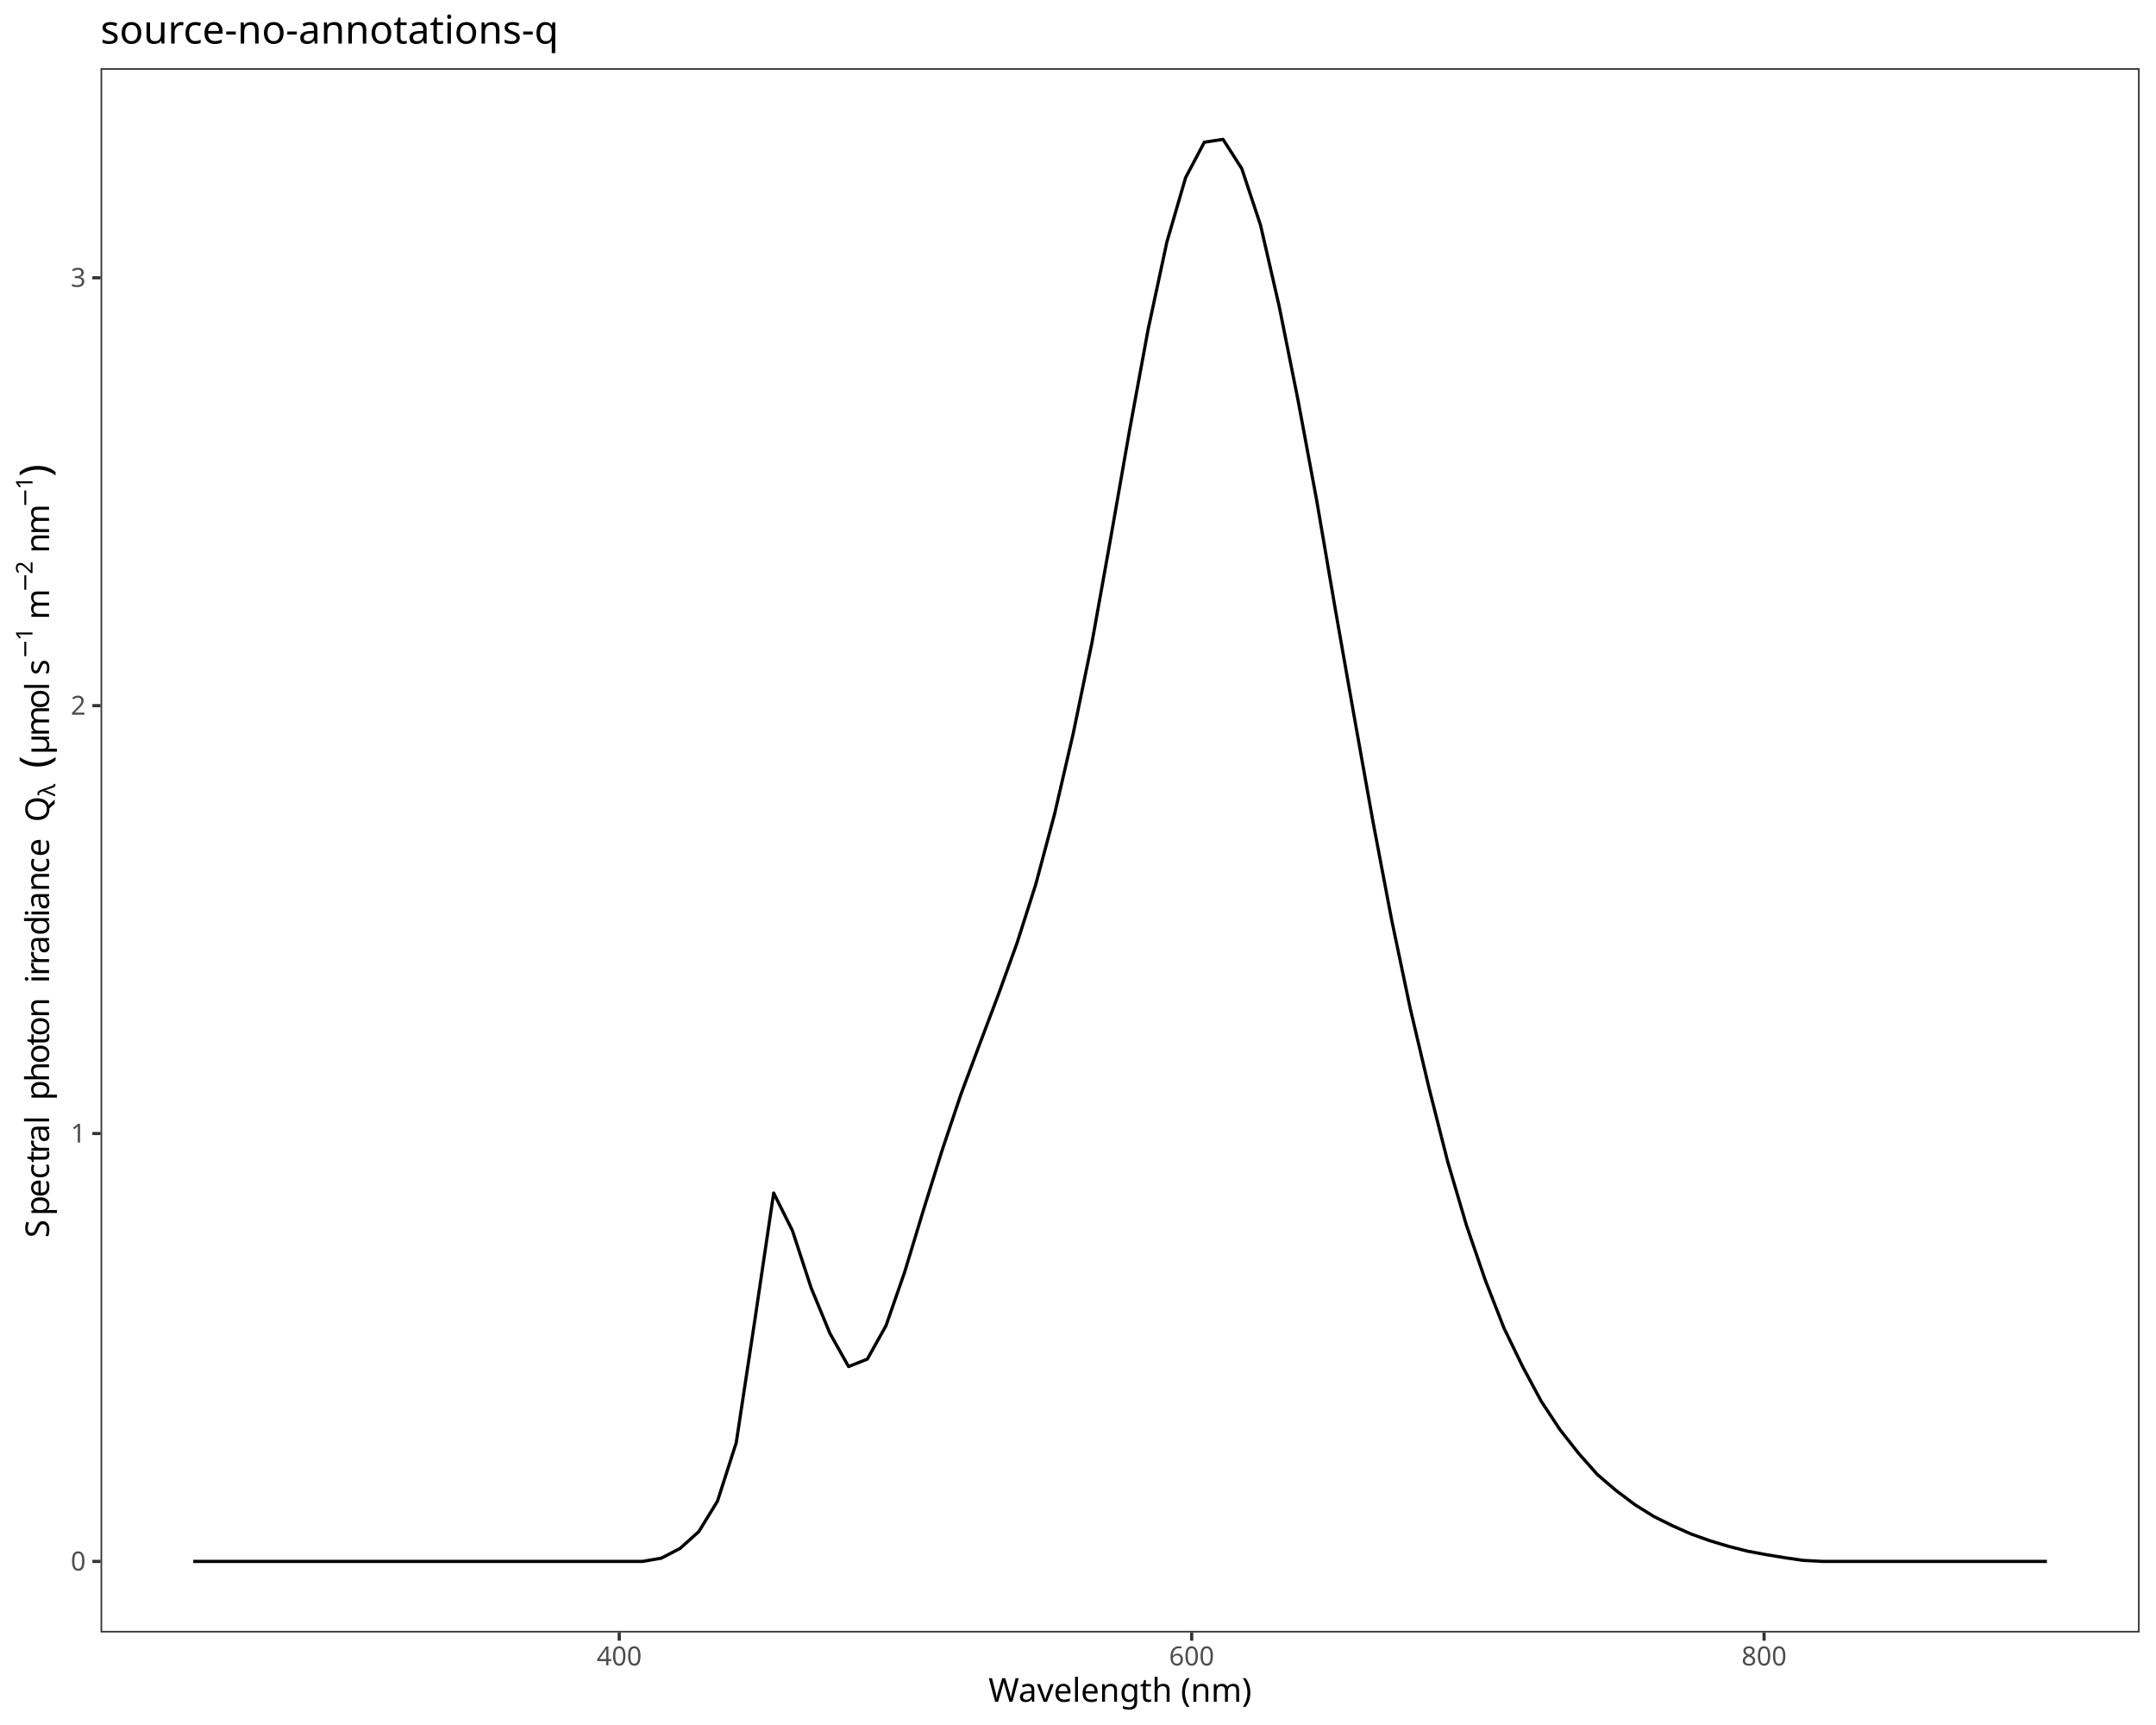
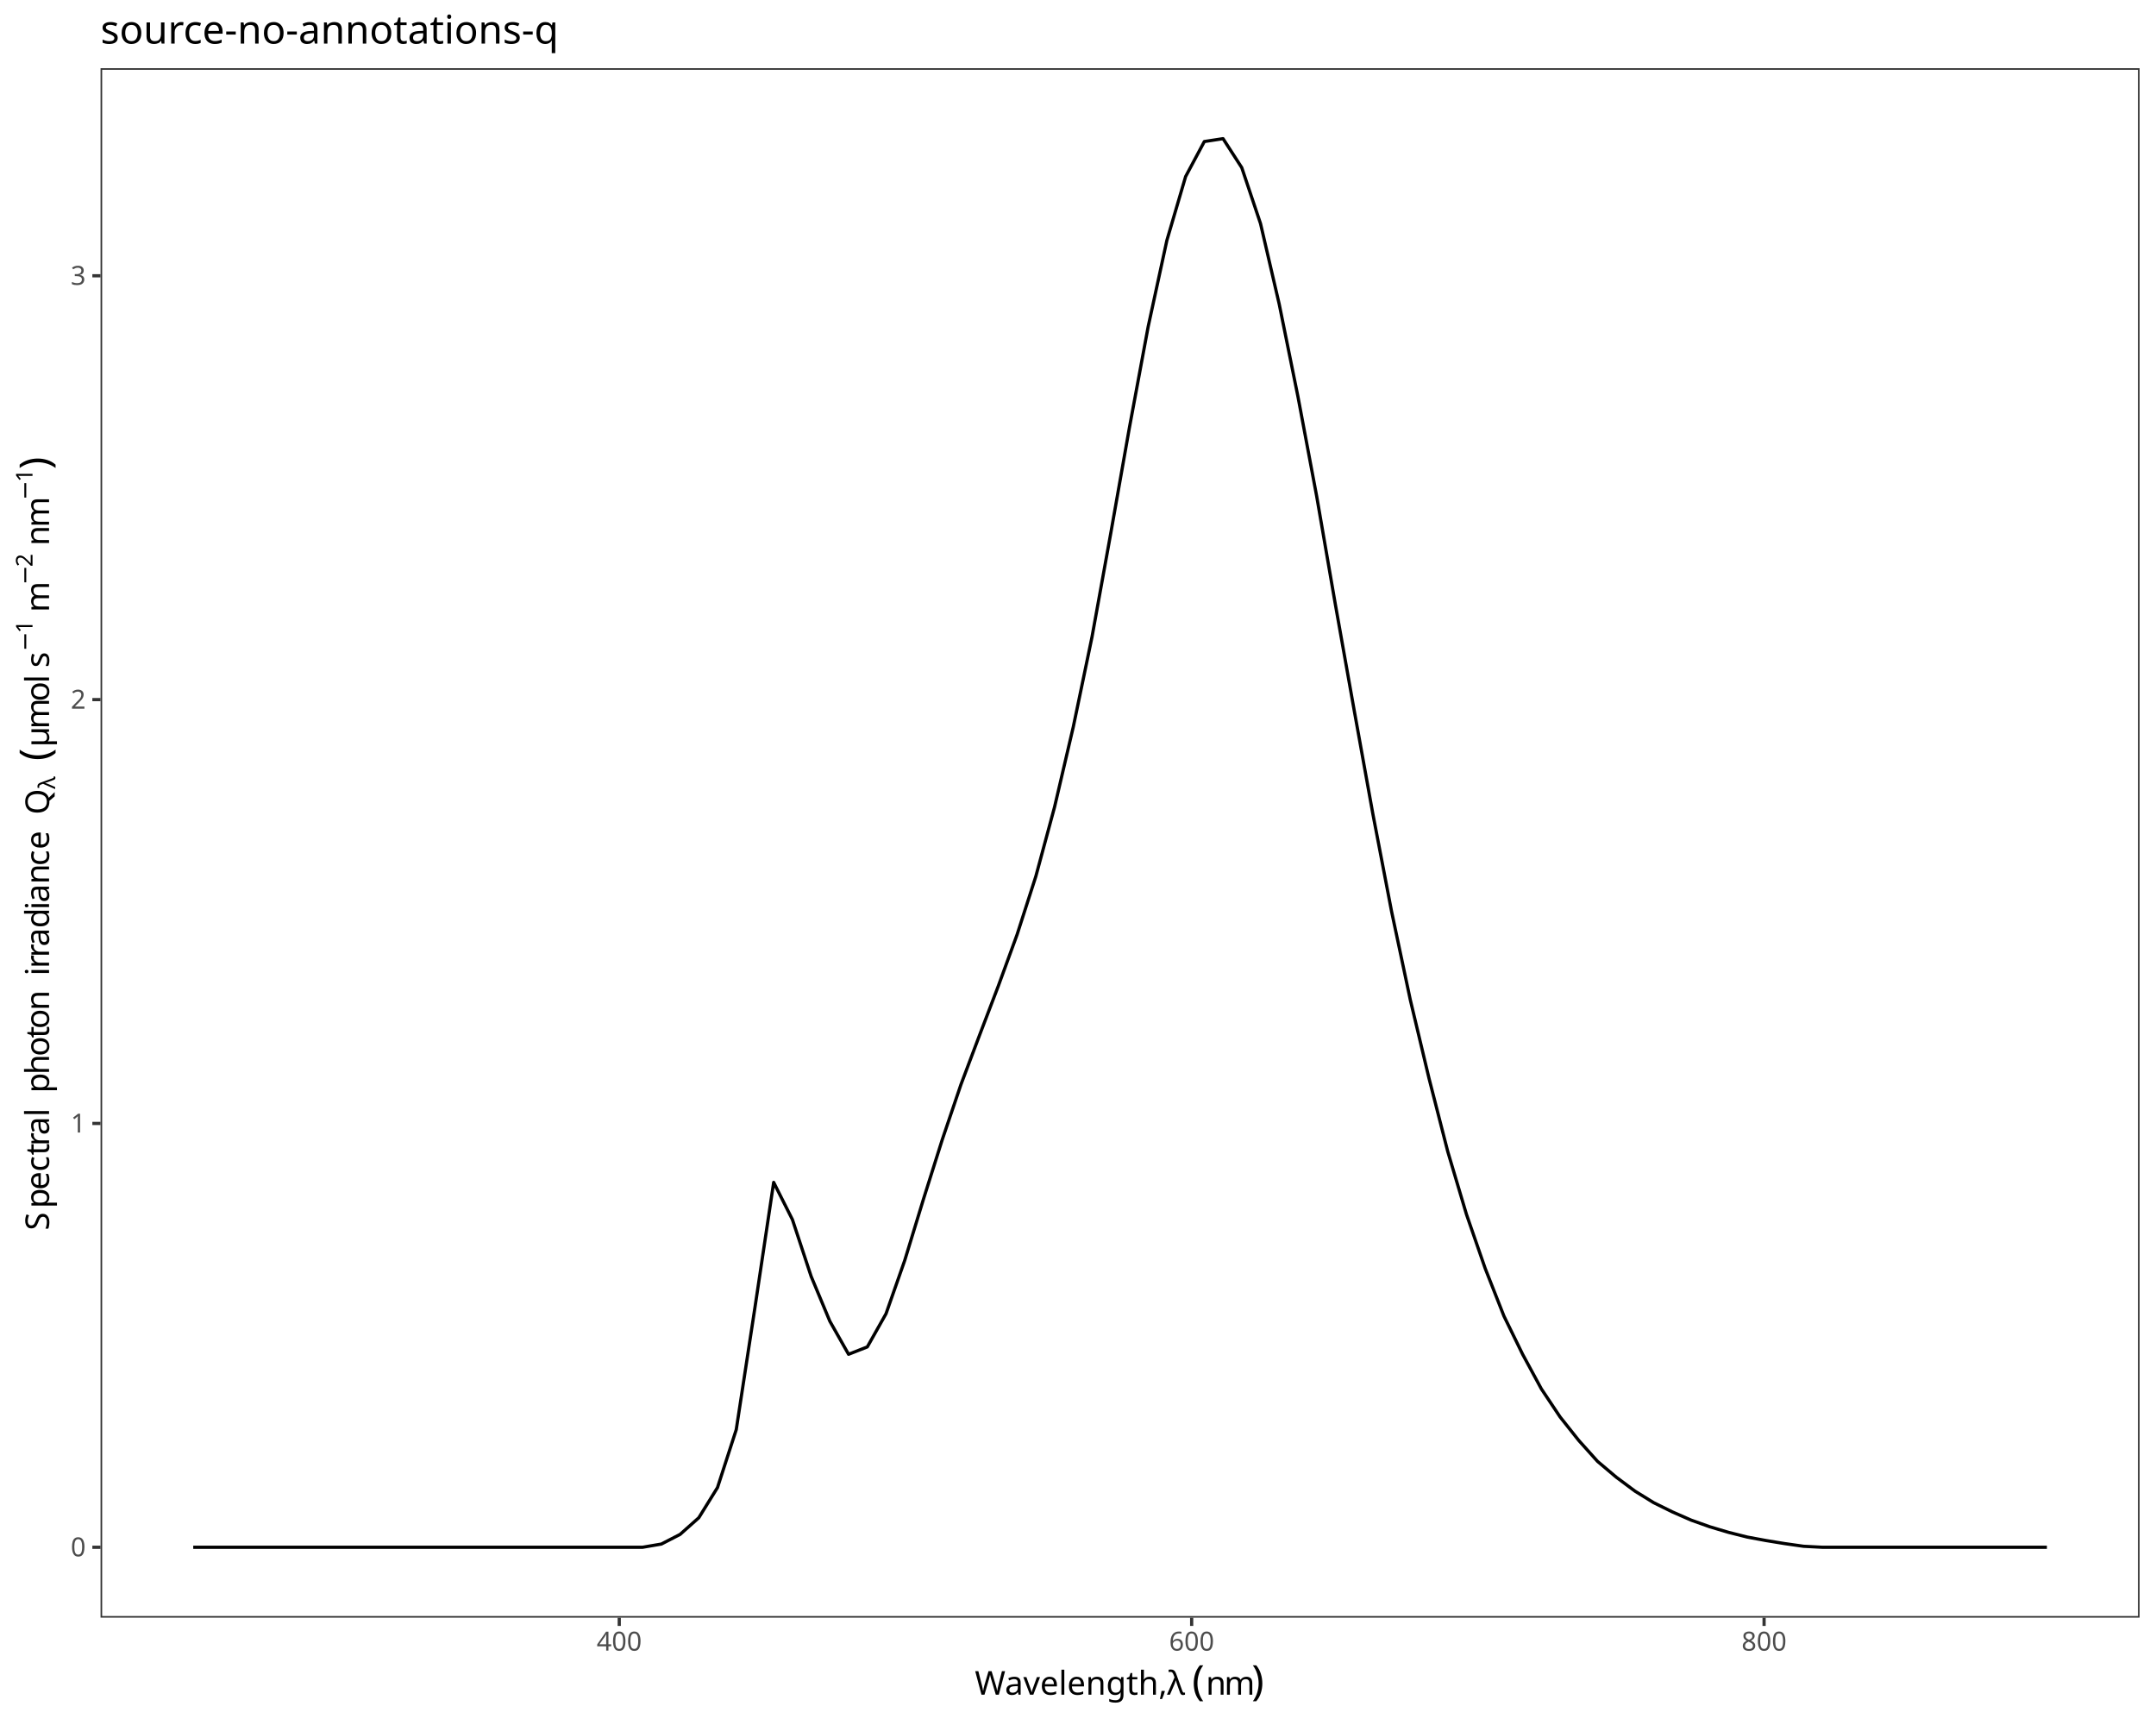
<svg xmlns="http://www.w3.org/2000/svg" class="svglite" data-engine-version="2.0" width="720.00pt" height="576.00pt" viewBox="0 0 720.00 576.00">
  <defs>
    <style type="text/css">
    .svglite line, .svglite polyline, .svglite polygon, .svglite path, .svglite rect, .svglite circle {
      fill: none;
      stroke: #000000;
      stroke-linecap: round;
      stroke-linejoin: round;
      stroke-miterlimit: 10.00;
    }
  </style>
  </defs>
  <rect width="100%" height="100%" style="stroke: none; fill: #FFFFFF;" />
  <defs>
    <clipPath id="cpMC4wMHw3MjAuMDB8MC4wMHw1NzYuMDA=">
      <rect x="0.00" y="0.00" width="720.00" height="576.00" />
    </clipPath>
  </defs>
  <g clip-path="url(#cpMC4wMHw3MjAuMDB8MC4wMHw1NzYuMDA=)">
    <rect x="0.00" y="0.00" width="720.00" height="576.00" style="stroke-width: 1.07; stroke: #FFFFFF; fill: #FFFFFF;" />
  </g>
  <defs>
-     <clipPath id="cpMzMuNTh8NzE0LjUyfDIyLjc4fDU0NS4xMQ==">
-       <rect x="33.58" y="22.78" width="680.94" height="522.33" />
+     <clipPath id="cpMzMuNTh8NzE0LjUyfDIyLjc4fDU0MC4xNw==">
+       <rect x="33.58" y="22.78" width="680.94" height="517.38" />
    </clipPath>
  </defs>
-   <g clip-path="url(#cpMzMuNTh8NzE0LjUyfDIyLjc4fDU0NS4xMQ==)">
-     <rect x="33.58" y="22.78" width="680.94" height="522.33" style="stroke-width: 1.07; stroke: none; fill: #FFFFFF;" />
-     <polyline points="64.53,521.37 70.79,521.37 77.04,521.37 83.29,521.37 89.54,521.37 95.80,521.37 102.05,521.37 108.30,521.37 114.56,521.37 120.81,521.37 127.06,521.37 133.32,521.37 139.57,521.37 145.82,521.37 152.07,521.37 158.33,521.37 164.58,521.37 170.83,521.37 177.09,521.37 183.34,521.37 189.59,521.37 195.84,521.37 202.10,521.37 208.35,521.37 214.60,521.37 220.86,520.29 227.11,517.04 233.36,511.43 239.61,501.24 245.87,481.72 252.12,440.53 258.37,398.36 264.63,410.91 270.88,430.04 277.13,445.18 283.38,456.31 289.64,453.83 295.89,442.65 302.14,424.67 308.40,404.00 314.65,384.02 320.90,365.41 327.15,348.67 333.41,332.11 339.66,314.84 345.91,295.24 352.17,271.84 358.42,244.84 364.67,214.54 370.92,179.67 377.18,143.89 383.43,109.92 389.68,80.82 395.94,59.30 402.19,47.49 408.44,46.53 414.69,56.29 420.95,75.15 427.20,102.34 433.45,133.48 439.71,167.08 445.96,203.62 452.21,239.11 458.47,274.16 464.72,307.04 470.97,336.82 477.22,363.29 483.48,387.97 489.73,409.16 495.98,427.37 502.24,443.43 508.49,456.33 514.74,467.98 520.99,477.43 527.25,485.38 533.50,492.42 539.75,497.75 546.01,502.45 552.26,506.35 558.51,509.46 564.76,512.23 571.02,514.47 577.27,516.35 583.52,517.94 589.78,519.11 596.03,520.14 602.28,521.04 608.53,521.37 614.79,521.37 621.04,521.37 627.29,521.37 633.55,521.37 639.80,521.37 646.05,521.37 652.30,521.37 658.56,521.37 664.81,521.37 671.06,521.37 677.32,521.37 683.57,521.37 " style="stroke-width: 1.07; stroke-linecap: butt;" />
-     <rect x="33.58" y="22.78" width="680.94" height="522.33" style="stroke-width: 1.07; stroke: #333333;" />
+   <g clip-path="url(#cpMzMuNTh8NzE0LjUyfDIyLjc4fDU0MC4xNw==)">
+     <rect x="33.58" y="22.78" width="680.94" height="517.38" style="stroke-width: 1.07; stroke: none; fill: #FFFFFF;" />
+     <polyline points="64.53,516.65 70.79,516.65 77.04,516.65 83.29,516.65 89.54,516.65 95.80,516.65 102.05,516.65 108.30,516.65 114.56,516.65 120.81,516.65 127.06,516.65 133.32,516.65 139.57,516.65 145.82,516.65 152.07,516.65 158.33,516.65 164.58,516.65 170.83,516.65 177.09,516.65 183.34,516.65 189.59,516.65 195.84,516.65 202.10,516.65 208.35,516.65 214.60,516.65 220.86,515.58 227.11,512.36 233.36,506.80 239.61,496.71 245.87,477.38 252.12,436.57 258.37,394.81 264.63,407.24 270.88,426.19 277.13,441.18 283.38,452.21 289.64,449.75 295.89,438.67 302.14,420.86 308.40,400.39 314.65,380.60 320.90,362.17 327.15,345.59 333.41,329.18 339.66,312.07 345.91,292.66 352.17,269.48 358.42,242.74 364.67,212.73 370.92,178.18 377.18,142.74 383.43,109.09 389.68,80.27 395.94,58.95 402.19,47.26 408.44,46.30 414.69,55.98 420.95,74.65 427.20,101.58 433.45,132.43 439.71,165.72 445.96,201.91 452.21,237.06 458.47,271.78 464.72,304.35 470.97,333.85 477.22,360.07 483.48,384.51 489.73,405.50 495.98,423.54 502.24,439.45 508.49,452.23 514.74,463.77 520.99,473.13 527.25,481.01 533.50,487.97 539.75,493.25 546.01,497.91 552.26,501.77 558.51,504.85 564.76,507.59 571.02,509.82 577.27,511.68 583.52,513.25 589.78,514.41 596.03,515.43 602.28,516.32 608.53,516.65 614.79,516.65 621.04,516.65 627.29,516.65 633.55,516.65 639.80,516.65 646.05,516.65 652.30,516.65 658.56,516.65 664.81,516.65 671.06,516.65 677.32,516.65 683.57,516.65 " style="stroke-width: 1.07; stroke-linecap: butt;" />
+     <rect x="33.58" y="22.78" width="680.94" height="517.38" style="stroke-width: 1.07; stroke: #333333;" />
  </g>
  <g clip-path="url(#cpMC4wMHw3MjAuMDB8MC4wMHw1NzYuMDA=)">
-     <text x="28.65" y="524.40" text-anchor="end" style="font-size: 8.80px; fill: #4D4D4D; font-family: sans;" textLength="4.89px" lengthAdjust="spacingAndGlyphs">0</text>
-     <text x="28.65" y="381.52" text-anchor="end" style="font-size: 8.80px; fill: #4D4D4D; font-family: sans;" textLength="4.89px" lengthAdjust="spacingAndGlyphs">1</text>
-     <text x="28.65" y="238.65" text-anchor="end" style="font-size: 8.80px; fill: #4D4D4D; font-family: sans;" textLength="4.89px" lengthAdjust="spacingAndGlyphs">2</text>
-     <text x="28.65" y="95.78" text-anchor="end" style="font-size: 8.80px; fill: #4D4D4D; font-family: sans;" textLength="4.89px" lengthAdjust="spacingAndGlyphs">3</text>
-     <polyline points="30.84,521.37 33.58,521.37 " style="stroke-width: 1.07; stroke: #333333; stroke-linecap: butt;" />
-     <polyline points="30.84,378.50 33.58,378.50 " style="stroke-width: 1.07; stroke: #333333; stroke-linecap: butt;" />
-     <polyline points="30.84,235.62 33.58,235.62 " style="stroke-width: 1.07; stroke: #333333; stroke-linecap: butt;" />
-     <polyline points="30.84,92.75 33.58,92.75 " style="stroke-width: 1.07; stroke: #333333; stroke-linecap: butt;" />
-     <polyline points="206.80,547.85 206.80,545.11 " style="stroke-width: 1.07; stroke: #333333; stroke-linecap: butt;" />
-     <polyline points="397.96,547.85 397.96,545.11 " style="stroke-width: 1.07; stroke: #333333; stroke-linecap: butt;" />
-     <polyline points="589.12,547.85 589.12,545.11 " style="stroke-width: 1.07; stroke: #333333; stroke-linecap: butt;" />
-     <text x="206.80" y="556.10" text-anchor="middle" style="font-size: 8.80px; fill: #4D4D4D; font-family: sans;" textLength="14.68px" lengthAdjust="spacingAndGlyphs">400</text>
-     <text x="397.96" y="556.10" text-anchor="middle" style="font-size: 8.80px; fill: #4D4D4D; font-family: sans;" textLength="14.68px" lengthAdjust="spacingAndGlyphs">600</text>
-     <text x="589.12" y="556.10" text-anchor="middle" style="font-size: 8.80px; fill: #4D4D4D; font-family: sans;" textLength="14.68px" lengthAdjust="spacingAndGlyphs">800</text>
-     <text x="374.05" y="568.24" text-anchor="middle" style="font-size: 11.00px; font-family: sans;" textLength="83.76px" lengthAdjust="spacingAndGlyphs">Wavelength (nm)</text>
-     <text transform="translate(16.38,413.30) rotate(-90)" style="font-size: 11.00px; font-family: sans;" textLength="7.34px" lengthAdjust="spacingAndGlyphs">S</text>
-     <text transform="translate(16.38,405.96) rotate(-90)" style="font-size: 11.00px; font-family: sans;" textLength="6.12px" lengthAdjust="spacingAndGlyphs">p</text>
-     <text transform="translate(16.38,399.85) rotate(-90)" style="font-size: 11.00px; font-family: sans;" textLength="6.12px" lengthAdjust="spacingAndGlyphs">e</text>
-     <text transform="translate(16.38,393.73) rotate(-90)" style="font-size: 11.00px; font-family: sans;" textLength="5.50px" lengthAdjust="spacingAndGlyphs">c</text>
-     <text transform="translate(16.38,388.22) rotate(-90)" style="font-size: 11.00px; font-family: sans;" textLength="3.06px" lengthAdjust="spacingAndGlyphs">t</text>
-     <text transform="translate(16.38,385.17) rotate(-90)" style="font-size: 11.00px; font-family: sans;" textLength="3.66px" lengthAdjust="spacingAndGlyphs">r</text>
-     <text transform="translate(16.38,381.51) rotate(-90)" style="font-size: 11.00px; font-family: sans;" textLength="6.12px" lengthAdjust="spacingAndGlyphs">a</text>
-     <text transform="translate(16.38,375.39) rotate(-90)" style="font-size: 11.00px; font-family: sans;" textLength="2.44px" lengthAdjust="spacingAndGlyphs">l</text>
-     <text transform="translate(16.38,372.94) rotate(-90)" style="font-size: 11.00px; font-family: sans;" textLength="2.75px" lengthAdjust="spacingAndGlyphs"> </text>
-     <text transform="translate(16.38,370.19) rotate(-90)" style="font-size: 11.00px; font-family: sans;" textLength="2.75px" lengthAdjust="spacingAndGlyphs"> </text>
-     <text transform="translate(16.38,367.44) rotate(-90)" style="font-size: 11.00px; font-family: sans;" textLength="6.12px" lengthAdjust="spacingAndGlyphs">p</text>
-     <text transform="translate(16.38,361.32) rotate(-90)" style="font-size: 11.00px; font-family: sans;" textLength="6.12px" lengthAdjust="spacingAndGlyphs">h</text>
-     <text transform="translate(16.38,355.20) rotate(-90)" style="font-size: 11.00px; font-family: sans;" textLength="6.12px" lengthAdjust="spacingAndGlyphs">o</text>
-     <text transform="translate(16.38,349.09) rotate(-90)" style="font-size: 11.00px; font-family: sans;" textLength="3.06px" lengthAdjust="spacingAndGlyphs">t</text>
-     <text transform="translate(16.38,346.03) rotate(-90)" style="font-size: 11.00px; font-family: sans;" textLength="6.12px" lengthAdjust="spacingAndGlyphs">o</text>
-     <text transform="translate(16.38,339.91) rotate(-90)" style="font-size: 11.00px; font-family: sans;" textLength="6.12px" lengthAdjust="spacingAndGlyphs">n</text>
-     <text transform="translate(16.38,333.79) rotate(-90)" style="font-size: 11.00px; font-family: sans;" textLength="2.75px" lengthAdjust="spacingAndGlyphs"> </text>
-     <text transform="translate(16.38,331.04) rotate(-90)" style="font-size: 11.00px; font-family: sans;" textLength="2.75px" lengthAdjust="spacingAndGlyphs"> </text>
-     <text transform="translate(16.38,328.29) rotate(-90)" style="font-size: 11.00px; font-family: sans;" textLength="2.44px" lengthAdjust="spacingAndGlyphs">i</text>
-     <text transform="translate(16.38,325.85) rotate(-90)" style="font-size: 11.00px; font-family: sans;" textLength="3.66px" lengthAdjust="spacingAndGlyphs">r</text>
-     <text transform="translate(16.38,322.18) rotate(-90)" style="font-size: 11.00px; font-family: sans;" textLength="3.66px" lengthAdjust="spacingAndGlyphs">r</text>
-     <text transform="translate(16.38,318.52) rotate(-90)" style="font-size: 11.00px; font-family: sans;" textLength="6.12px" lengthAdjust="spacingAndGlyphs">a</text>
-     <text transform="translate(16.38,312.40) rotate(-90)" style="font-size: 11.00px; font-family: sans;" textLength="6.12px" lengthAdjust="spacingAndGlyphs">d</text>
-     <text transform="translate(16.38,306.28) rotate(-90)" style="font-size: 11.00px; font-family: sans;" textLength="2.44px" lengthAdjust="spacingAndGlyphs">i</text>
-     <text transform="translate(16.38,303.84) rotate(-90)" style="font-size: 11.00px; font-family: sans;" textLength="6.12px" lengthAdjust="spacingAndGlyphs">a</text>
-     <text transform="translate(16.38,297.72) rotate(-90)" style="font-size: 11.00px; font-family: sans;" textLength="6.12px" lengthAdjust="spacingAndGlyphs">n</text>
-     <text transform="translate(16.38,291.61) rotate(-90)" style="font-size: 11.00px; font-family: sans;" textLength="5.50px" lengthAdjust="spacingAndGlyphs">c</text>
-     <text transform="translate(16.38,286.10) rotate(-90)" style="font-size: 11.00px; font-family: sans;" textLength="6.12px" lengthAdjust="spacingAndGlyphs">e</text>
-     <text transform="translate(16.38,279.98) rotate(-90)" style="font-size: 11.00px; font-family: sans;" textLength="2.75px" lengthAdjust="spacingAndGlyphs"> </text>
-     <text transform="translate(16.38,277.23) rotate(-90)" style="font-size: 11.00px; font-family: sans;" textLength="2.75px" lengthAdjust="spacingAndGlyphs"> </text>
-     <text transform="translate(16.38,274.48) rotate(-90)" style="font-size: 11.00px; font-family: sans;" textLength="8.56px" lengthAdjust="spacingAndGlyphs">Q</text>
-     <text transform="translate(18.42,265.92) rotate(-90)" style="font-size: 7.70px; font-family: sans;" textLength="3.92px" lengthAdjust="spacingAndGlyphs">λ</text>
-     <text transform="translate(16.38,262.00) rotate(-90)" style="font-size: 11.00px; font-family: sans;" textLength="2.75px" lengthAdjust="spacingAndGlyphs"> </text>
-     <text transform="translate(16.38,259.24) rotate(-90)" style="font-size: 11.00px; font-family: sans;" textLength="2.75px" lengthAdjust="spacingAndGlyphs"> </text>
-     <text transform="translate(16.38,256.49) rotate(-90)" style="font-size: 13.75px; font-family: sans;" textLength="4.58px" lengthAdjust="spacingAndGlyphs">(</text>
-     <text transform="translate(16.38,251.91) rotate(-90)" style="font-size: 11.00px; font-family: sans;" textLength="6.01px" lengthAdjust="spacingAndGlyphs">μ</text>
-     <text transform="translate(16.38,245.90) rotate(-90)" style="font-size: 11.00px; font-family: sans;" textLength="9.17px" lengthAdjust="spacingAndGlyphs">m</text>
-     <text transform="translate(16.38,236.73) rotate(-90)" style="font-size: 11.00px; font-family: sans;" textLength="6.12px" lengthAdjust="spacingAndGlyphs">o</text>
-     <text transform="translate(16.38,230.62) rotate(-90)" style="font-size: 11.00px; font-family: sans;" textLength="2.44px" lengthAdjust="spacingAndGlyphs">l</text>
-     <text transform="translate(16.38,228.17) rotate(-90)" style="font-size: 11.00px; font-family: sans;" textLength="2.75px" lengthAdjust="spacingAndGlyphs"> </text>
-     <text transform="translate(16.38,225.42) rotate(-90)" style="font-size: 11.00px; font-family: sans;" textLength="5.50px" lengthAdjust="spacingAndGlyphs">s</text>
-     <text transform="translate(10.86,219.92) rotate(-90)" style="font-size: 7.70px; font-family: sans;" textLength="5.98px" lengthAdjust="spacingAndGlyphs">−</text>
-     <text transform="translate(10.86,213.93) rotate(-90)" style="font-size: 7.70px; font-family: sans;" textLength="4.28px" lengthAdjust="spacingAndGlyphs">1</text>
-     <text transform="translate(16.38,209.65) rotate(-90)" style="font-size: 11.00px; font-family: sans;" textLength="2.75px" lengthAdjust="spacingAndGlyphs"> </text>
-     <text transform="translate(16.38,206.90) rotate(-90)" style="font-size: 11.00px; font-family: sans;" textLength="9.17px" lengthAdjust="spacingAndGlyphs">m</text>
-     <text transform="translate(10.86,197.73) rotate(-90)" style="font-size: 7.70px; font-family: sans;" textLength="5.98px" lengthAdjust="spacingAndGlyphs">−</text>
-     <text transform="translate(10.86,191.75) rotate(-90)" style="font-size: 7.70px; font-family: sans;" textLength="4.28px" lengthAdjust="spacingAndGlyphs">2</text>
-     <text transform="translate(16.38,187.47) rotate(-90)" style="font-size: 11.00px; font-family: sans;" textLength="2.75px" lengthAdjust="spacingAndGlyphs"> </text>
-     <text transform="translate(16.38,184.71) rotate(-90)" style="font-size: 11.00px; font-family: sans;" textLength="6.12px" lengthAdjust="spacingAndGlyphs">n</text>
-     <text transform="translate(16.38,178.60) rotate(-90)" style="font-size: 11.00px; font-family: sans;" textLength="9.17px" lengthAdjust="spacingAndGlyphs">m</text>
-     <text transform="translate(10.86,169.43) rotate(-90)" style="font-size: 7.70px; font-family: sans;" textLength="5.98px" lengthAdjust="spacingAndGlyphs">−</text>
-     <text transform="translate(10.86,163.45) rotate(-90)" style="font-size: 7.70px; font-family: sans;" textLength="4.28px" lengthAdjust="spacingAndGlyphs">1</text>
-     <text transform="translate(16.38,159.16) rotate(-90)" style="font-size: 13.75px; font-family: sans;" textLength="4.57px" lengthAdjust="spacingAndGlyphs">)</text>
+     <text x="28.65" y="519.68" text-anchor="end" style="font-size: 8.80px; fill: #4D4D4D; font-family: sans;" textLength="4.89px" lengthAdjust="spacingAndGlyphs">0</text>
+     <text x="28.65" y="378.16" text-anchor="end" style="font-size: 8.80px; fill: #4D4D4D; font-family: sans;" textLength="4.89px" lengthAdjust="spacingAndGlyphs">1</text>
+     <text x="28.65" y="236.64" text-anchor="end" style="font-size: 8.80px; fill: #4D4D4D; font-family: sans;" textLength="4.89px" lengthAdjust="spacingAndGlyphs">2</text>
+     <text x="28.65" y="95.11" text-anchor="end" style="font-size: 8.80px; fill: #4D4D4D; font-family: sans;" textLength="4.89px" lengthAdjust="spacingAndGlyphs">3</text>
+     <polyline points="30.84,516.65 33.58,516.65 " style="stroke-width: 1.07; stroke: #333333; stroke-linecap: butt;" />
+     <polyline points="30.84,375.13 33.58,375.13 " style="stroke-width: 1.07; stroke: #333333; stroke-linecap: butt;" />
+     <polyline points="30.84,233.61 33.58,233.61 " style="stroke-width: 1.07; stroke: #333333; stroke-linecap: butt;" />
+     <polyline points="30.84,92.09 33.58,92.09 " style="stroke-width: 1.07; stroke: #333333; stroke-linecap: butt;" />
+     <polyline points="206.80,542.91 206.80,540.17 " style="stroke-width: 1.07; stroke: #333333; stroke-linecap: butt;" />
+     <polyline points="397.96,542.91 397.96,540.17 " style="stroke-width: 1.07; stroke: #333333; stroke-linecap: butt;" />
+     <polyline points="589.12,542.91 589.12,540.17 " style="stroke-width: 1.07; stroke: #333333; stroke-linecap: butt;" />
+     <text x="206.80" y="551.16" text-anchor="middle" style="font-size: 8.80px; fill: #4D4D4D; font-family: sans;" textLength="14.68px" lengthAdjust="spacingAndGlyphs">400</text>
+     <text x="397.96" y="551.16" text-anchor="middle" style="font-size: 8.80px; fill: #4D4D4D; font-family: sans;" textLength="14.68px" lengthAdjust="spacingAndGlyphs">600</text>
+     <text x="589.12" y="551.16" text-anchor="middle" style="font-size: 8.80px; fill: #4D4D4D; font-family: sans;" textLength="14.68px" lengthAdjust="spacingAndGlyphs">800</text>
+     <text x="325.55" y="565.89" style="font-size: 11.00px; font-family: sans;" textLength="64.20px" lengthAdjust="spacingAndGlyphs">Wavelength, </text>
+     <text x="389.76" y="565.89" style="font-size: 11.00px; font-family: sans;" textLength="5.60px" lengthAdjust="spacingAndGlyphs">λ</text>
+     <text x="395.36" y="565.89" style="font-size: 11.00px; font-family: sans;" textLength="2.75px" lengthAdjust="spacingAndGlyphs"> </text>
+     <text x="398.11" y="565.89" style="font-size: 13.75px; font-family: sans;" textLength="4.58px" lengthAdjust="spacingAndGlyphs">(</text>
+     <text x="402.69" y="565.89" style="font-size: 11.00px; font-family: sans;" textLength="6.12px" lengthAdjust="spacingAndGlyphs">n</text>
+     <text x="408.81" y="565.89" style="font-size: 11.00px; font-family: sans;" textLength="9.17px" lengthAdjust="spacingAndGlyphs">m</text>
+     <text x="417.98" y="565.89" style="font-size: 13.75px; font-family: sans;" textLength="4.57px" lengthAdjust="spacingAndGlyphs">)</text>
+     <text transform="translate(16.38,410.83) rotate(-90)" style="font-size: 11.00px; font-family: sans;" textLength="7.34px" lengthAdjust="spacingAndGlyphs">S</text>
+     <text transform="translate(16.38,403.49) rotate(-90)" style="font-size: 11.00px; font-family: sans;" textLength="6.12px" lengthAdjust="spacingAndGlyphs">p</text>
+     <text transform="translate(16.38,397.37) rotate(-90)" style="font-size: 11.00px; font-family: sans;" textLength="6.12px" lengthAdjust="spacingAndGlyphs">e</text>
+     <text transform="translate(16.38,391.26) rotate(-90)" style="font-size: 11.00px; font-family: sans;" textLength="5.50px" lengthAdjust="spacingAndGlyphs">c</text>
+     <text transform="translate(16.38,385.75) rotate(-90)" style="font-size: 11.00px; font-family: sans;" textLength="3.06px" lengthAdjust="spacingAndGlyphs">t</text>
+     <text transform="translate(16.38,382.70) rotate(-90)" style="font-size: 11.00px; font-family: sans;" textLength="3.66px" lengthAdjust="spacingAndGlyphs">r</text>
+     <text transform="translate(16.38,379.03) rotate(-90)" style="font-size: 11.00px; font-family: sans;" textLength="6.12px" lengthAdjust="spacingAndGlyphs">a</text>
+     <text transform="translate(16.38,372.91) rotate(-90)" style="font-size: 11.00px; font-family: sans;" textLength="2.44px" lengthAdjust="spacingAndGlyphs">l</text>
+     <text transform="translate(16.38,370.47) rotate(-90)" style="font-size: 11.00px; font-family: sans;" textLength="2.75px" lengthAdjust="spacingAndGlyphs"> </text>
+     <text transform="translate(16.38,367.72) rotate(-90)" style="font-size: 11.00px; font-family: sans;" textLength="2.75px" lengthAdjust="spacingAndGlyphs"> </text>
+     <text transform="translate(16.38,364.97) rotate(-90)" style="font-size: 11.00px; font-family: sans;" textLength="6.12px" lengthAdjust="spacingAndGlyphs">p</text>
+     <text transform="translate(16.38,358.85) rotate(-90)" style="font-size: 11.00px; font-family: sans;" textLength="6.12px" lengthAdjust="spacingAndGlyphs">h</text>
+     <text transform="translate(16.38,352.73) rotate(-90)" style="font-size: 11.00px; font-family: sans;" textLength="6.12px" lengthAdjust="spacingAndGlyphs">o</text>
+     <text transform="translate(16.38,346.61) rotate(-90)" style="font-size: 11.00px; font-family: sans;" textLength="3.06px" lengthAdjust="spacingAndGlyphs">t</text>
+     <text transform="translate(16.38,343.56) rotate(-90)" style="font-size: 11.00px; font-family: sans;" textLength="6.12px" lengthAdjust="spacingAndGlyphs">o</text>
+     <text transform="translate(16.38,337.44) rotate(-90)" style="font-size: 11.00px; font-family: sans;" textLength="6.12px" lengthAdjust="spacingAndGlyphs">n</text>
+     <text transform="translate(16.38,331.32) rotate(-90)" style="font-size: 11.00px; font-family: sans;" textLength="2.75px" lengthAdjust="spacingAndGlyphs"> </text>
+     <text transform="translate(16.38,328.57) rotate(-90)" style="font-size: 11.00px; font-family: sans;" textLength="2.75px" lengthAdjust="spacingAndGlyphs"> </text>
+     <text transform="translate(16.38,325.82) rotate(-90)" style="font-size: 11.00px; font-family: sans;" textLength="2.44px" lengthAdjust="spacingAndGlyphs">i</text>
+     <text transform="translate(16.38,323.37) rotate(-90)" style="font-size: 11.00px; font-family: sans;" textLength="3.66px" lengthAdjust="spacingAndGlyphs">r</text>
+     <text transform="translate(16.38,319.71) rotate(-90)" style="font-size: 11.00px; font-family: sans;" textLength="3.66px" lengthAdjust="spacingAndGlyphs">r</text>
+     <text transform="translate(16.38,316.05) rotate(-90)" style="font-size: 11.00px; font-family: sans;" textLength="6.12px" lengthAdjust="spacingAndGlyphs">a</text>
+     <text transform="translate(16.38,309.93) rotate(-90)" style="font-size: 11.00px; font-family: sans;" textLength="6.12px" lengthAdjust="spacingAndGlyphs">d</text>
+     <text transform="translate(16.38,303.81) rotate(-90)" style="font-size: 11.00px; font-family: sans;" textLength="2.44px" lengthAdjust="spacingAndGlyphs">i</text>
+     <text transform="translate(16.38,301.37) rotate(-90)" style="font-size: 11.00px; font-family: sans;" textLength="6.12px" lengthAdjust="spacingAndGlyphs">a</text>
+     <text transform="translate(16.38,295.25) rotate(-90)" style="font-size: 11.00px; font-family: sans;" textLength="6.12px" lengthAdjust="spacingAndGlyphs">n</text>
+     <text transform="translate(16.38,289.13) rotate(-90)" style="font-size: 11.00px; font-family: sans;" textLength="5.50px" lengthAdjust="spacingAndGlyphs">c</text>
+     <text transform="translate(16.38,283.63) rotate(-90)" style="font-size: 11.00px; font-family: sans;" textLength="6.12px" lengthAdjust="spacingAndGlyphs">e</text>
+     <text transform="translate(16.38,277.51) rotate(-90)" style="font-size: 11.00px; font-family: sans;" textLength="2.75px" lengthAdjust="spacingAndGlyphs"> </text>
+     <text transform="translate(16.38,274.76) rotate(-90)" style="font-size: 11.00px; font-family: sans;" textLength="2.75px" lengthAdjust="spacingAndGlyphs"> </text>
+     <text transform="translate(16.38,272.01) rotate(-90)" style="font-size: 11.00px; font-family: sans;" textLength="8.56px" lengthAdjust="spacingAndGlyphs">Q</text>
+     <text transform="translate(18.42,263.45) rotate(-90)" style="font-size: 7.70px; font-family: sans;" textLength="3.92px" lengthAdjust="spacingAndGlyphs">λ</text>
+     <text transform="translate(16.38,259.52) rotate(-90)" style="font-size: 11.00px; font-family: sans;" textLength="2.75px" lengthAdjust="spacingAndGlyphs"> </text>
+     <text transform="translate(16.38,256.77) rotate(-90)" style="font-size: 11.00px; font-family: sans;" textLength="2.75px" lengthAdjust="spacingAndGlyphs"> </text>
+     <text transform="translate(16.38,254.02) rotate(-90)" style="font-size: 13.75px; font-family: sans;" textLength="4.58px" lengthAdjust="spacingAndGlyphs">(</text>
+     <text transform="translate(16.38,249.44) rotate(-90)" style="font-size: 11.00px; font-family: sans;" textLength="6.01px" lengthAdjust="spacingAndGlyphs">μ</text>
+     <text transform="translate(16.38,243.43) rotate(-90)" style="font-size: 11.00px; font-family: sans;" textLength="9.17px" lengthAdjust="spacingAndGlyphs">m</text>
+     <text transform="translate(16.38,234.26) rotate(-90)" style="font-size: 11.00px; font-family: sans;" textLength="6.12px" lengthAdjust="spacingAndGlyphs">o</text>
+     <text transform="translate(16.38,228.14) rotate(-90)" style="font-size: 11.00px; font-family: sans;" textLength="2.44px" lengthAdjust="spacingAndGlyphs">l</text>
+     <text transform="translate(16.38,225.70) rotate(-90)" style="font-size: 11.00px; font-family: sans;" textLength="2.75px" lengthAdjust="spacingAndGlyphs"> </text>
+     <text transform="translate(16.38,222.95) rotate(-90)" style="font-size: 11.00px; font-family: sans;" textLength="5.50px" lengthAdjust="spacingAndGlyphs">s</text>
+     <text transform="translate(10.86,217.44) rotate(-90)" style="font-size: 7.70px; font-family: sans;" textLength="5.98px" lengthAdjust="spacingAndGlyphs">−</text>
+     <text transform="translate(10.86,211.46) rotate(-90)" style="font-size: 7.70px; font-family: sans;" textLength="4.28px" lengthAdjust="spacingAndGlyphs">1</text>
+     <text transform="translate(16.38,207.18) rotate(-90)" style="font-size: 11.00px; font-family: sans;" textLength="2.75px" lengthAdjust="spacingAndGlyphs"> </text>
+     <text transform="translate(16.38,204.43) rotate(-90)" style="font-size: 11.00px; font-family: sans;" textLength="9.17px" lengthAdjust="spacingAndGlyphs">m</text>
+     <text transform="translate(10.86,195.26) rotate(-90)" style="font-size: 7.70px; font-family: sans;" textLength="5.98px" lengthAdjust="spacingAndGlyphs">−</text>
+     <text transform="translate(10.86,189.28) rotate(-90)" style="font-size: 7.70px; font-family: sans;" textLength="4.28px" lengthAdjust="spacingAndGlyphs">2</text>
+     <text transform="translate(16.38,184.99) rotate(-90)" style="font-size: 11.00px; font-family: sans;" textLength="2.75px" lengthAdjust="spacingAndGlyphs"> </text>
+     <text transform="translate(16.38,182.24) rotate(-90)" style="font-size: 11.00px; font-family: sans;" textLength="6.12px" lengthAdjust="spacingAndGlyphs">n</text>
+     <text transform="translate(16.38,176.12) rotate(-90)" style="font-size: 11.00px; font-family: sans;" textLength="9.17px" lengthAdjust="spacingAndGlyphs">m</text>
+     <text transform="translate(10.86,166.96) rotate(-90)" style="font-size: 7.70px; font-family: sans;" textLength="5.98px" lengthAdjust="spacingAndGlyphs">−</text>
+     <text transform="translate(10.86,160.97) rotate(-90)" style="font-size: 7.70px; font-family: sans;" textLength="4.28px" lengthAdjust="spacingAndGlyphs">1</text>
+     <text transform="translate(16.38,156.69) rotate(-90)" style="font-size: 13.75px; font-family: sans;" textLength="4.57px" lengthAdjust="spacingAndGlyphs">)</text>
    <text x="33.58" y="14.56" style="font-size: 13.20px; font-family: sans;" textLength="143.11px" lengthAdjust="spacingAndGlyphs">source-no-annotations-q</text>
  </g>
</svg>
